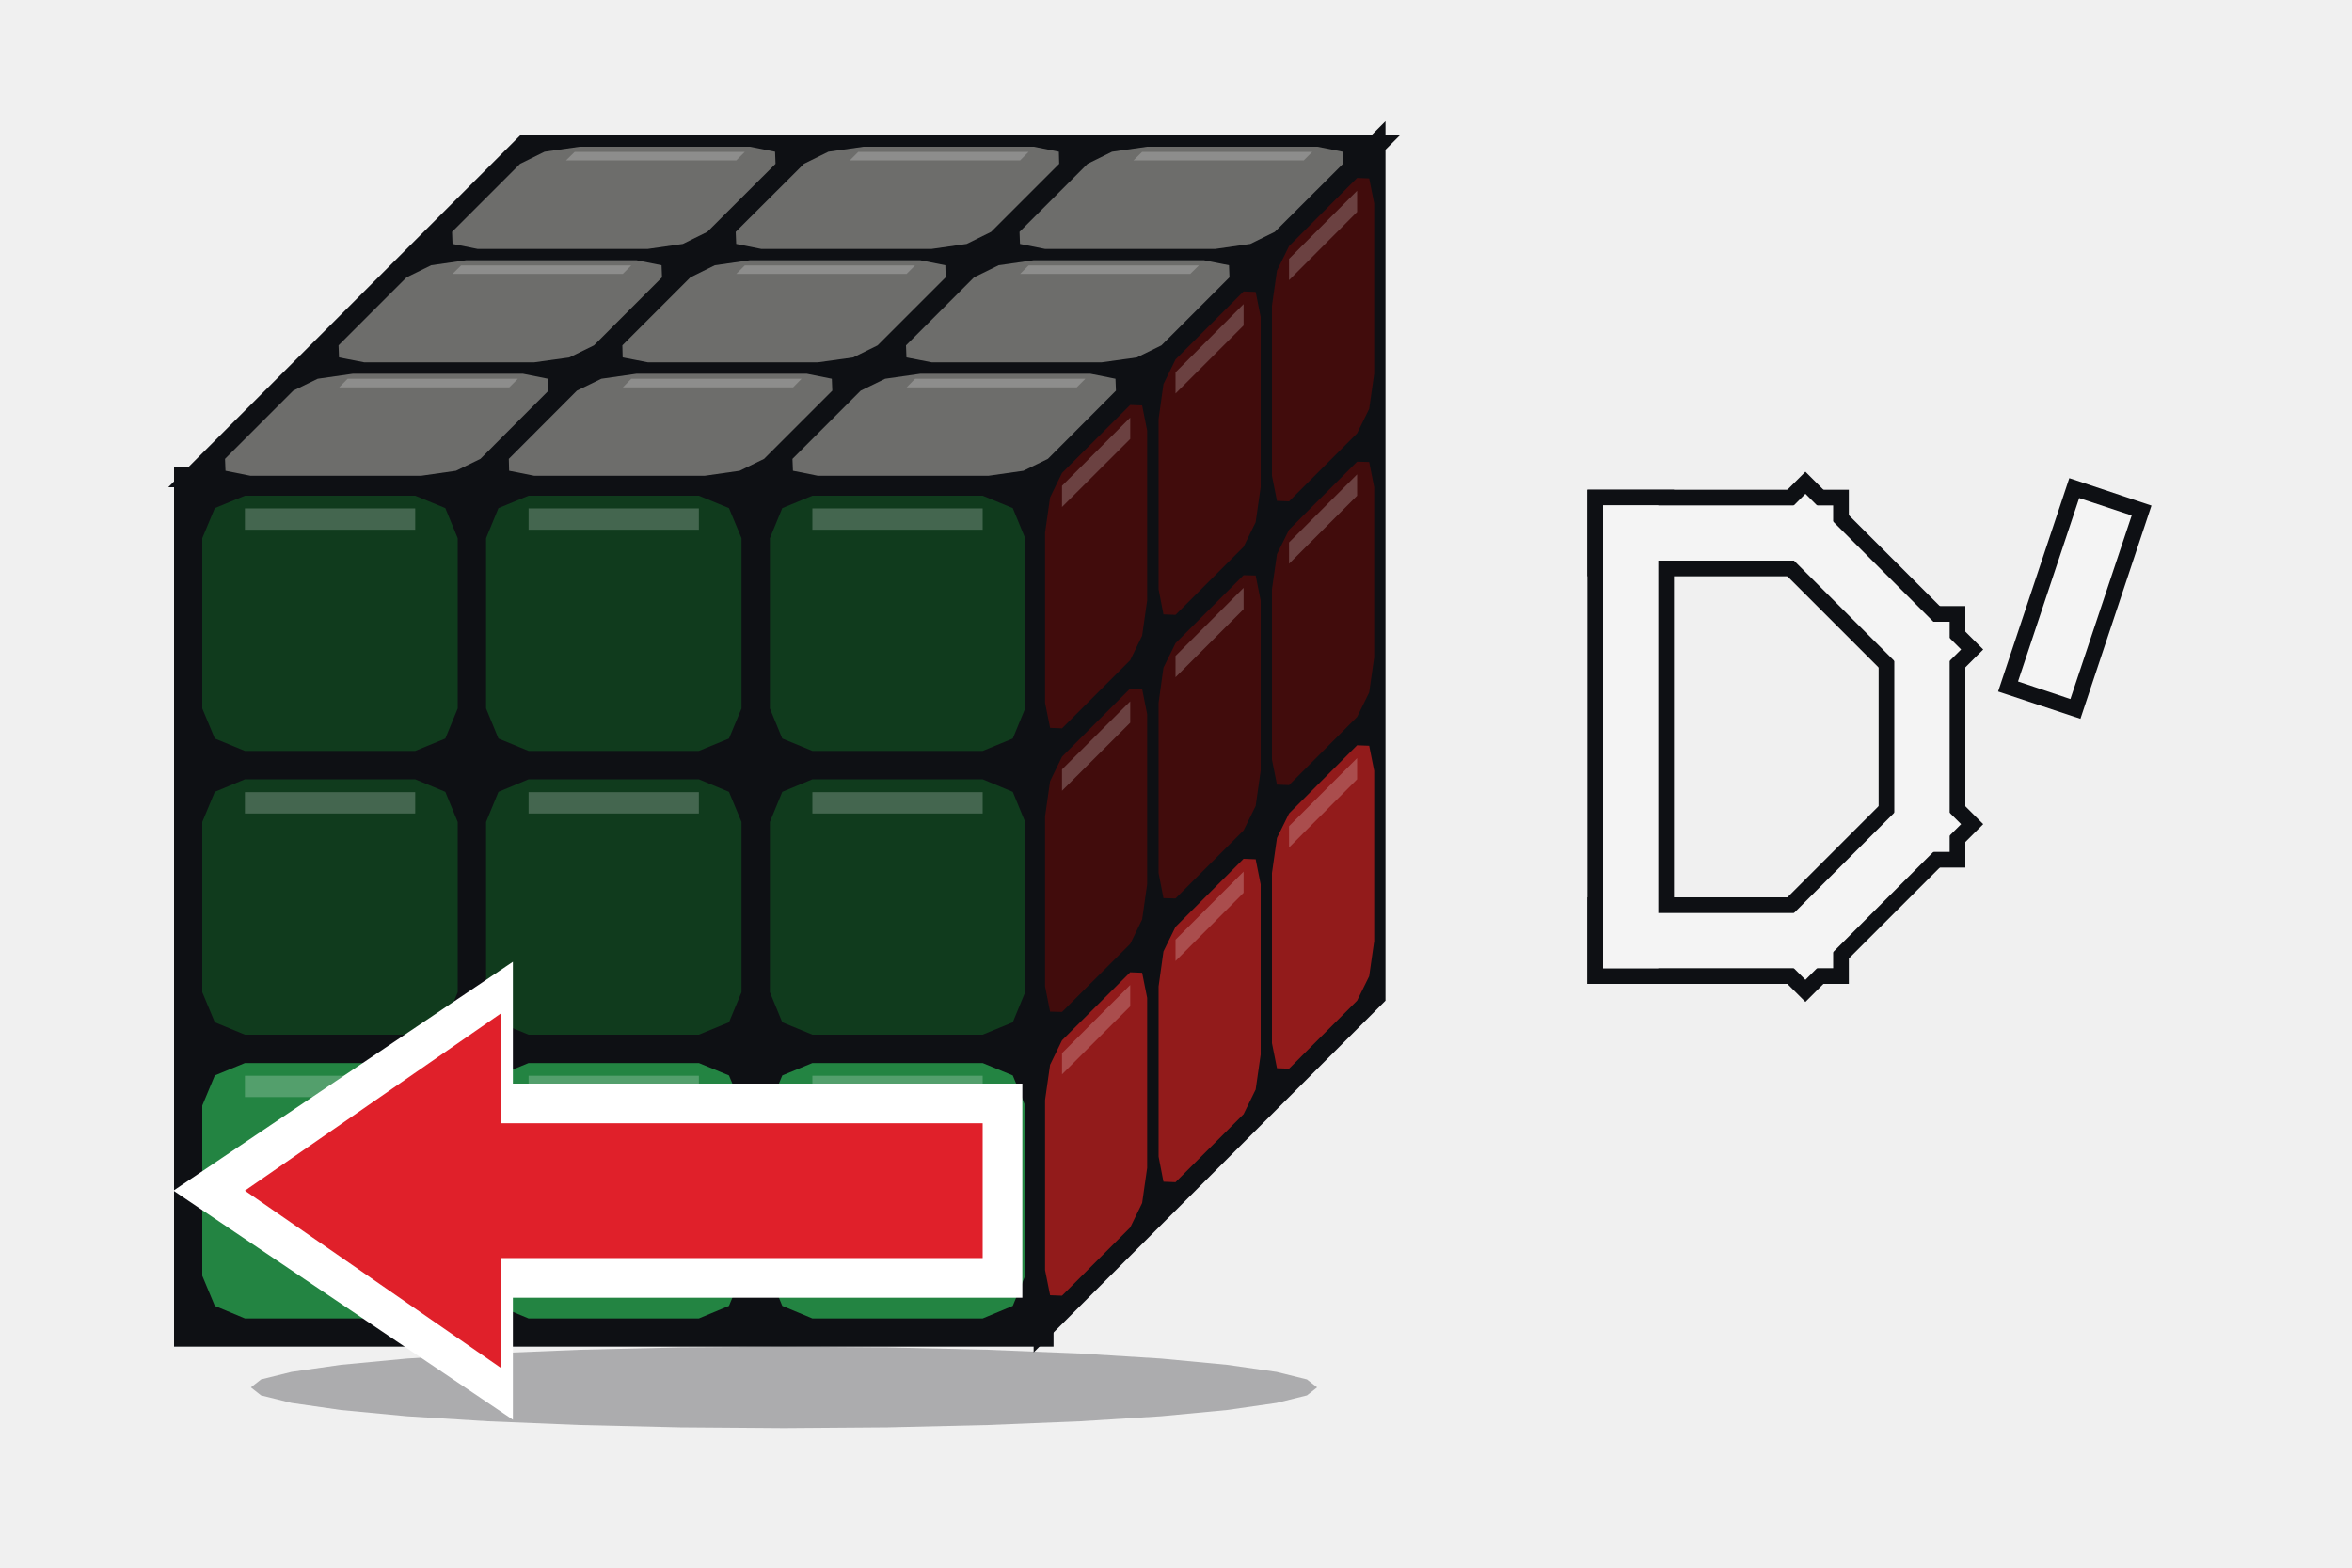
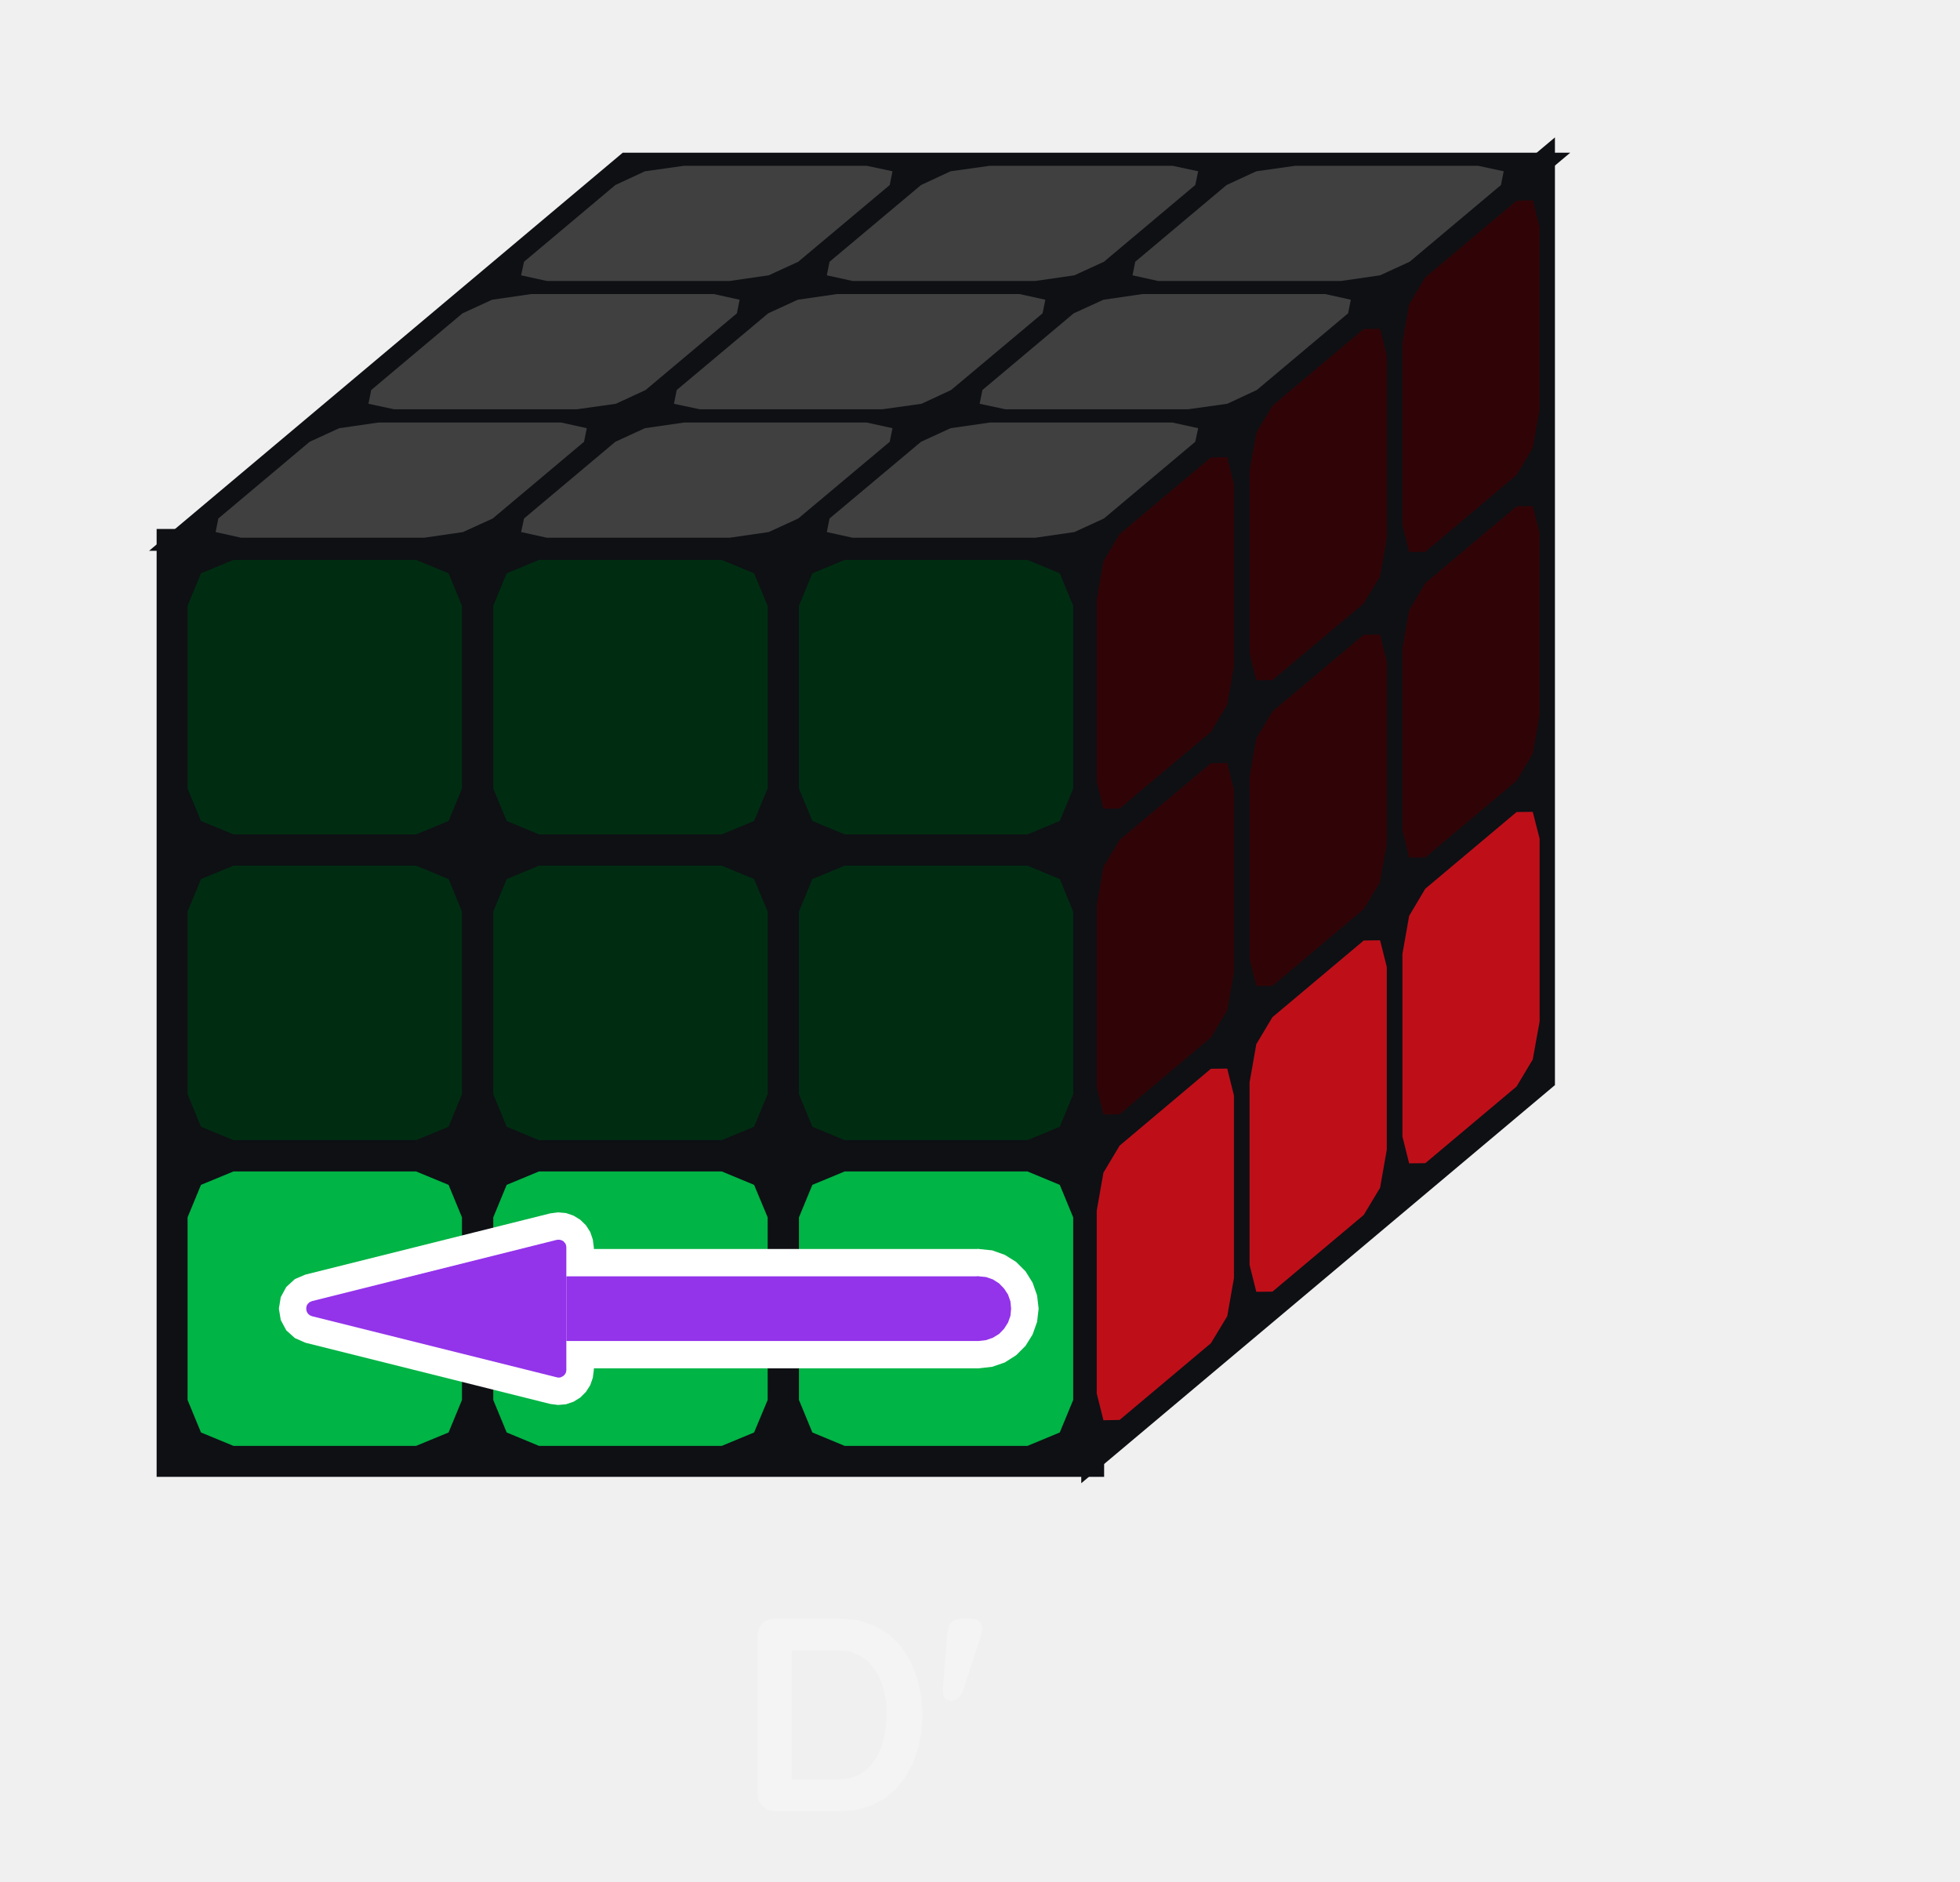
- <svg xmlns="http://www.w3.org/2000/svg" viewBox="0 0 150.00 100.00" width="144" height="96">
-   <polygon points="84.00,88.50 83.35,89.01 81.41,89.49 78.27,89.94 74.04,90.34 68.89,90.66 63.01,90.90 56.63,91.05 50.00,91.10 43.37,91.05 36.99,90.90 31.11,90.66 25.96,90.34 21.73,89.94 18.59,89.49 16.65,89.01 16.00,88.50 16.65,87.99 18.59,87.51 21.73,87.06 25.96,86.66 31.11,86.34 36.99,86.10 43.37,85.95 50.00,85.90 56.63,85.95 63.01,86.10 68.89,86.34 74.04,86.66 78.27,87.06 81.41,87.51 83.35,87.99" fill="#0e1014" fill-opacity="0.30" />
-   <polygon points="11.10,85.90 67.19,85.90 67.19,29.81 11.10,29.81" fill="#0e1014" />
-   <polygon points="10.73,31.08 66.83,31.08 89.27,8.64 33.17,8.64" fill="#0e1014" />
-   <polygon points="65.92,86.27 88.36,63.83 88.36,7.73 65.92,30.17" fill="#0e1014" />
-   <polygon points="49.46,10.45 49.43,9.68 47.83,9.36 36.97,9.36 34.73,9.68 33.17,10.45 28.83,14.79 28.86,15.56 30.46,15.88 41.31,15.88 43.55,15.56 45.11,14.79" fill="#6d6d6b" />
-   <polygon points="36.10,10.23 46.96,10.23 47.50,9.69 36.65,9.69" fill="#ffffff" fill-opacity="0.22" />
-   <polygon points="67.55,10.45 67.53,9.68 65.92,9.36 55.07,9.36 52.83,9.68 51.27,10.45 46.92,14.79 46.95,15.56 48.55,15.88 59.41,15.88 61.65,15.56 63.21,14.79" fill="#6d6d6b" />
-   <polygon points="54.20,10.23 65.06,10.23 65.60,9.69 54.74,9.69" fill="#ffffff" fill-opacity="0.22" />
-   <polygon points="85.65,10.45 85.62,9.68 84.02,9.36 73.16,9.36 70.92,9.68 69.36,10.45 65.02,14.79 65.05,15.56 66.65,15.88 77.50,15.88 79.74,15.56 81.30,14.79" fill="#6d6d6b" />
-   <polygon points="72.29,10.23 83.15,10.23 83.69,9.69 72.84,9.69" fill="#ffffff" fill-opacity="0.22" />
-   <polygon points="42.22,17.69 42.19,16.92 40.59,16.60 29.73,16.60 27.50,16.92 25.93,17.69 21.59,22.03 21.62,22.80 23.22,23.11 34.08,23.11 36.31,22.80 37.88,22.03" fill="#6d6d6b" />
-   <polygon points="28.86,17.47 39.72,17.47 40.26,16.93 29.41,16.93" fill="#ffffff" fill-opacity="0.22" />
-   <polygon points="60.31,17.69 60.29,16.92 58.69,16.60 47.83,16.60 45.59,16.92 44.03,17.69 39.69,22.03 39.71,22.80 41.31,23.11 52.17,23.11 54.41,22.80 55.97,22.03" fill="#6d6d6b" />
-   <polygon points="46.96,17.47 57.82,17.47 58.36,16.93 47.50,16.93" fill="#ffffff" fill-opacity="0.22" />
-   <polygon points="78.41,17.69 78.38,16.92 76.78,16.60 65.92,16.60 63.69,16.92 62.12,17.69 57.78,22.03 57.81,22.80 59.41,23.11 70.27,23.11 72.50,22.80 74.07,22.03" fill="#6d6d6b" />
-   <polygon points="65.06,17.47 75.91,17.47 76.46,16.93 65.60,16.93" fill="#ffffff" fill-opacity="0.22" />
-   <polygon points="34.98,24.92 34.95,24.16 33.35,23.84 22.50,23.84 20.26,24.16 18.70,24.92 14.35,29.27 14.38,30.03 15.98,30.35 26.84,30.35 29.08,30.03 30.64,29.27" fill="#6d6d6b" />
-   <polygon points="21.63,24.71 32.48,24.71 33.03,24.16 22.17,24.16" fill="#ffffff" fill-opacity="0.22" />
-   <polygon points="53.08,24.92 53.05,24.16 51.45,23.84 40.59,23.84 38.35,24.16 36.79,24.92 32.45,29.27 32.47,30.03 34.08,30.35 44.93,30.35 47.17,30.03 48.73,29.27" fill="#6d6d6b" />
-   <polygon points="39.72,24.71 50.58,24.71 51.12,24.16 40.26,24.16" fill="#ffffff" fill-opacity="0.22" />
-   <polygon points="71.17,24.92 71.14,24.16 69.54,23.84 58.69,23.84 56.45,24.16 54.89,24.92 50.54,29.27 50.57,30.03 52.17,30.35 63.03,30.35 65.27,30.03 66.83,29.27" fill="#6d6d6b" />
-   <polygon points="57.82,24.71 68.67,24.71 69.22,24.16 58.36,24.16" fill="#ffffff" fill-opacity="0.22" />
-   <polygon points="73.16,27.46 72.84,25.86 72.08,25.83 67.73,30.17 66.97,31.73 66.65,33.97 66.65,44.83 66.97,46.43 67.73,46.46 72.08,42.11 72.84,40.55 73.16,38.31" fill="#410c0c" />
-   <polygon points="67.73,32.34 72.08,28.00 72.08,26.64 67.73,30.99" fill="#ffffff" fill-opacity="0.22" />
-   <polygon points="80.40,20.22 80.08,18.62 79.31,18.59 74.97,22.93 74.20,24.50 73.89,26.73 73.89,37.59 74.20,39.19 74.97,39.22 79.31,34.88 80.08,33.31 80.40,31.08" fill="#410c0c" />
-   <polygon points="74.97,25.10 79.31,20.76 79.31,19.40 74.97,23.75" fill="#ffffff" fill-opacity="0.22" />
-   <polygon points="87.64,12.98 87.32,11.38 86.55,11.35 82.21,15.70 81.44,17.26 81.12,19.50 81.12,30.35 81.44,31.95 82.21,31.98 86.55,27.64 87.32,26.08 87.64,23.84" fill="#410c0c" />
-   <polygon points="82.21,17.87 86.55,13.52 86.55,12.17 82.21,16.51" fill="#ffffff" fill-opacity="0.22" />
-   <polygon points="73.16,45.55 72.84,43.95 72.08,43.92 67.73,48.27 66.97,49.83 66.65,52.07 66.65,62.92 66.97,64.53 67.73,64.55 72.08,60.21 72.84,58.65 73.16,56.41" fill="#410c0c" />
-   <polygon points="67.73,50.44 72.08,46.10 72.08,44.74 67.73,49.08" fill="#ffffff" fill-opacity="0.22" />
-   <polygon points="80.40,38.31 80.08,36.71 79.31,36.69 74.97,41.03 74.20,42.59 73.89,44.83 73.89,55.69 74.20,57.29 74.97,57.31 79.31,52.97 80.08,51.41 80.40,49.17" fill="#410c0c" />
-   <polygon points="74.97,43.20 79.31,38.86 79.31,37.50 74.97,41.84" fill="#ffffff" fill-opacity="0.22" />
-   <polygon points="87.64,31.08 87.32,29.47 86.55,29.45 82.21,33.79 81.44,35.35 81.12,37.59 81.12,48.45 81.44,50.05 82.21,50.08 86.55,45.73 87.32,44.17 87.64,41.93" fill="#410c0c" />
-   <polygon points="82.21,35.96 86.55,31.62 86.55,30.26 82.21,34.60" fill="#ffffff" fill-opacity="0.22" />
-   <polygon points="73.16,63.65 72.84,62.05 72.08,62.02 67.73,66.36 66.97,67.92 66.65,70.16 66.65,81.02 66.97,82.62 67.73,82.65 72.08,78.30 72.84,76.74 73.16,74.50" fill="#921b1b" />
-   <polygon points="67.73,68.53 72.08,64.19 72.08,62.83 67.73,67.18" fill="#ffffff" fill-opacity="0.22" />
-   <polygon points="80.40,56.41 80.08,54.81 79.31,54.78 74.97,59.12 74.20,60.69 73.89,62.92 73.89,73.78 74.20,75.38 74.97,75.41 79.31,71.07 80.08,69.50 80.40,67.27" fill="#921b1b" />
-   <polygon points="74.97,61.30 79.31,56.95 79.31,55.60 74.97,59.94" fill="#ffffff" fill-opacity="0.22" />
-   <polygon points="87.64,49.17 87.32,47.57 86.55,47.54 82.21,51.89 81.44,53.45 81.12,55.69 81.12,66.54 81.44,68.14 82.21,68.17 86.55,63.83 87.32,62.27 87.64,60.03" fill="#921b1b" />
-   <polygon points="82.21,54.06 86.55,49.71 86.55,48.36 82.21,52.70" fill="#ffffff" fill-opacity="0.22" />
-   <polygon points="29.19,34.33 28.40,32.41 26.48,31.62 15.62,31.62 13.70,32.41 12.90,34.33 12.90,45.19 13.70,47.11 15.62,47.90 26.48,47.90 28.40,47.11 29.19,45.19" fill="#103b1d" />
-   <polygon points="15.62,33.79 26.48,33.79 26.48,32.43 15.62,32.43" fill="#ffffff" fill-opacity="0.22" />
-   <polygon points="47.29,34.33 46.49,32.41 44.57,31.62 33.71,31.62 31.79,32.41 31.00,34.33 31.00,45.19 31.79,47.11 33.71,47.90 44.57,47.90 46.49,47.11 47.29,45.19" fill="#103b1d" />
-   <polygon points="33.71,33.79 44.57,33.79 44.57,32.43 33.71,32.43" fill="#ffffff" fill-opacity="0.22" />
-   <polygon points="65.38,34.33 64.59,32.41 62.67,31.62 51.81,31.62 49.89,32.41 49.10,34.33 49.10,45.19 49.89,47.11 51.81,47.90 62.67,47.90 64.59,47.11 65.38,45.19" fill="#103b1d" />
-   <polygon points="51.81,33.79 62.67,33.79 62.67,32.43 51.81,32.43" fill="#ffffff" fill-opacity="0.22" />
-   <polygon points="29.19,52.43 28.40,50.51 26.48,49.71 15.62,49.71 13.70,50.51 12.90,52.43 12.90,63.29 13.70,65.21 15.62,66.00 26.48,66.00 28.40,65.21 29.19,63.29" fill="#103b1d" />
-   <polygon points="15.62,51.89 26.48,51.89 26.48,50.53 15.62,50.53" fill="#ffffff" fill-opacity="0.22" />
-   <polygon points="47.29,52.43 46.49,50.51 44.57,49.71 33.71,49.71 31.79,50.51 31.00,52.43 31.00,63.29 31.79,65.21 33.71,66.00 44.57,66.00 46.49,65.21 47.29,63.29" fill="#103b1d" />
-   <polygon points="33.71,51.89 44.57,51.89 44.57,50.53 33.71,50.53" fill="#ffffff" fill-opacity="0.22" />
-   <polygon points="65.38,52.43 64.59,50.51 62.67,49.71 51.81,49.71 49.89,50.51 49.10,52.43 49.10,63.29 49.89,65.21 51.81,66.00 62.67,66.00 64.59,65.21 65.38,63.29" fill="#103b1d" />
-   <polygon points="51.81,51.89 62.67,51.89 62.67,50.53 51.81,50.53" fill="#ffffff" fill-opacity="0.22" />
-   <polygon points="29.19,70.52 28.40,68.60 26.48,67.81 15.62,67.81 13.70,68.60 12.90,70.52 12.90,81.38 13.70,83.30 15.62,84.10 26.48,84.10 28.40,83.30 29.19,81.38" fill="#238442" />
-   <polygon points="15.62,69.98 26.48,69.98 26.48,68.62 15.62,68.62" fill="#ffffff" fill-opacity="0.22" />
-   <polygon points="47.29,70.52 46.49,68.60 44.57,67.81 33.71,67.81 31.79,68.60 31.00,70.52 31.00,81.38 31.79,83.30 33.71,84.10 44.57,84.10 46.49,83.30 47.29,81.38" fill="#238442" />
-   <polygon points="33.71,69.98 44.57,69.98 44.57,68.62 33.71,68.62" fill="#ffffff" fill-opacity="0.22" />
-   <polygon points="65.38,70.52 64.59,68.60 62.67,67.81 51.81,67.81 49.89,68.60 49.10,70.52 49.10,81.38 49.89,83.30 51.81,84.10 62.67,84.10 64.59,83.30 65.38,81.38" fill="#238442" />
-   <polygon points="51.81,69.98 62.67,69.98 62.67,68.62 51.81,68.62" fill="#ffffff" fill-opacity="0.22" />
-   <polygon points="65.20,82.78 31.95,82.78 31.95,69.12 65.20,69.12" fill="#ffffff" />
-   <polygon points="32.71,90.56 11.06,75.95 32.71,61.35" fill="#ffffff" />
-   <polygon points="62.67,80.25 31.95,80.25 31.95,71.65 62.67,71.65" fill="#e0202a" />
-   <polygon points="31.95,87.26 15.62,75.95 31.95,64.64" fill="#e0202a" />
-   <polygon points="101.24,31.24 101.24,62.76 106.76,62.76 106.76,31.24" fill="#0e1014" />
-   <polygon points="101.24,62.76 117.91,62.76 117.91,57.24 101.24,57.24" fill="#0e1014" />
-   <polygon points="115.14,63.91 126.48,52.57 122.57,48.66 111.23,60.00" fill="#0e1014" />
-   <polygon points="125.34,55.34 125.34,38.66 119.81,38.66 119.81,55.34" fill="#0e1014" />
-   <polygon points="126.48,41.43 115.14,30.09 111.23,34.00 122.57,45.34" fill="#0e1014" />
-   <polygon points="117.91,31.24 101.24,31.24 101.24,36.76 117.91,36.76" fill="#0e1014" />
-   <polygon points="131.97,30.50 127.43,44.11 132.68,45.85 137.21,32.25" fill="#0e1014" />
-   <polygon points="102.24,32.24 102.24,61.76 105.76,61.76 105.76,32.24" fill="#f4f4f4" />
-   <polygon points="102.24,61.76 116.91,61.76 116.91,58.24 102.24,58.24" fill="#f4f4f4" />
-   <polygon points="115.14,62.50 125.07,52.57 122.57,50.08 112.65,60.00" fill="#f4f4f4" />
-   <polygon points="124.34,54.34 124.34,39.66 120.81,39.66 120.81,54.34" fill="#f4f4f4" />
-   <polygon points="125.07,41.43 115.14,31.50 112.65,34.00 122.57,43.92" fill="#f4f4f4" />
-   <polygon points="116.91,32.24 102.24,32.24 102.24,35.76 116.91,35.76" fill="#f4f4f4" />
-   <polygon points="132.60,31.77 128.70,43.47 132.04,44.59 135.95,32.88" fill="#f4f4f4" />
+ <svg xmlns="http://www.w3.org/2000/svg" viewBox="0 0 114.00 109.20" width="100" height="96">
+   <polygon points="9.11,85.76 64.22,85.76 64.22,30.64 9.11,30.64" fill="#0e1014" />
+   <polygon points="8.67,31.91 63.78,31.91 91.33,8.76 36.22,8.76" fill="#0e1014" />
+   <polygon points="62.89,86.13 90.44,62.98 90.44,7.87 62.89,31.02" fill="#0e1014" />
+   <polygon points="51.75,10.64 51.91,9.84 50.41,9.52 39.79,9.52 37.51,9.84 35.79,10.64 30.48,15.10 30.31,15.89 31.81,16.22 42.43,16.22 44.71,15.89 46.43,15.10" fill="#404040" />
+   <polygon points="69.52,10.64 69.69,9.84 68.19,9.52 57.57,9.52 55.29,9.84 53.57,10.64 48.25,15.10 48.09,15.89 49.59,16.22 60.21,16.22 62.49,15.89 64.21,15.10" fill="#404040" />
+   <polygon points="87.30,10.64 87.46,9.84 85.97,9.52 75.34,9.52 73.07,9.84 71.34,10.64 66.03,15.10 65.87,15.89 67.36,16.22 77.99,16.22 80.27,15.89 81.99,15.10" fill="#404040" />
+   <polygon points="42.86,18.10 43.02,17.31 41.52,16.98 30.90,16.98 28.62,17.31 26.90,18.10 21.59,22.56 21.43,23.36 22.92,23.68 33.55,23.68 35.82,23.36 37.55,22.56" fill="#404040" />
+   <polygon points="60.64,18.10 60.80,17.31 59.30,16.98 48.68,16.98 46.40,17.31 44.68,18.10 39.36,22.56 39.20,23.36 40.70,23.68 51.32,23.68 53.60,23.36 55.32,22.56" fill="#404040" />
+   <polygon points="78.41,18.10 78.57,17.31 77.08,16.98 66.45,16.98 64.18,17.31 62.45,18.10 57.14,22.56 56.98,23.36 58.48,23.68 69.10,23.68 71.38,23.36 73.10,22.56" fill="#404040" />
+   <polygon points="33.97,25.57 34.13,24.78 32.64,24.45 22.01,24.45 19.73,24.78 18.01,25.57 12.70,30.03 12.54,30.82 14.03,31.15 24.66,31.15 26.93,30.82 28.66,30.03" fill="#404040" />
+   <polygon points="51.75,25.57 51.91,24.78 50.41,24.45 39.79,24.45 37.51,24.78 35.79,25.57 30.48,30.03 30.31,30.82 31.81,31.15 42.43,31.15 44.71,30.82 46.43,30.03" fill="#404040" />
+   <polygon points="69.52,25.57 69.69,24.78 68.19,24.45 57.57,24.45 55.29,24.78 53.57,25.57 48.25,30.03 48.09,30.82 49.59,31.15 60.21,31.15 62.49,30.82 64.21,30.03" fill="#404040" />
+   <polygon points="71.77,28.03 71.38,26.47 70.43,26.48 65.12,30.94 64.18,32.51 63.79,34.73 63.79,45.35 64.18,46.91 65.12,46.90 70.43,42.44 71.38,40.86 71.77,38.65" fill="#300406" />
+   <polygon points="80.66,20.56 80.27,19.00 79.32,19.01 74.01,23.47 73.07,25.05 72.68,27.26 72.68,37.89 73.07,39.44 74.01,39.43 79.32,34.97 80.27,33.40 80.66,31.18" fill="#300406" />
+   <polygon points="89.55,13.09 89.15,11.53 88.21,11.55 82.90,16.01 81.96,17.58 81.57,19.79 81.57,30.42 81.96,31.98 82.90,31.97 88.21,27.50 89.15,25.93 89.55,23.72" fill="#300406" />
+   <polygon points="71.77,45.80 71.38,44.25 70.43,44.26 65.12,48.72 64.18,50.29 63.79,52.51 63.79,63.13 64.18,64.69 65.12,64.68 70.43,60.21 71.38,58.64 71.77,56.43" fill="#300406" />
+   <polygon points="80.66,38.34 80.27,36.78 79.32,36.79 74.01,41.25 73.07,42.83 72.68,45.04 72.68,55.66 73.07,57.22 74.01,57.21 79.32,52.75 80.27,51.17 80.66,48.96" fill="#300406" />
+   <polygon points="89.55,30.87 89.15,29.31 88.21,29.32 82.90,33.79 81.96,35.36 81.57,37.57 81.57,48.20 81.96,49.75 82.90,49.74 88.21,45.28 89.15,43.71 89.55,41.49" fill="#300406" />
+   <polygon points="71.77,63.58 71.38,62.02 70.43,62.03 65.12,66.50 64.18,68.07 63.79,70.28 63.79,80.91 64.18,82.47 65.12,82.45 70.43,77.99 71.38,76.42 71.77,74.21" fill="#be0f19" />
+   <polygon points="80.66,56.11 80.27,54.56 79.32,54.57 74.01,59.03 73.07,60.60 72.68,62.82 72.68,73.44 73.07,75.00 74.01,74.99 79.32,70.53 80.27,68.95 80.66,66.74" fill="#be0f19" />
+   <polygon points="89.55,48.65 89.15,47.09 88.21,47.10 82.90,51.56 81.96,53.14 81.57,55.35 81.57,65.97 81.96,67.53 82.90,67.52 88.21,63.06 89.15,61.49 89.55,59.27" fill="#be0f19" />
+   <polygon points="26.87,35.11 26.09,33.22 24.20,32.44 13.58,32.44 11.69,33.22 10.91,35.11 10.91,45.73 11.69,47.62 13.58,48.40 24.20,48.40 26.09,47.62 26.87,45.73" fill="#002d11" />
+   <polygon points="44.65,35.11 43.86,33.22 41.98,32.44 31.35,32.44 29.47,33.22 28.69,35.11 28.69,45.73 29.47,47.62 31.35,48.40 41.98,48.40 43.86,47.62 44.65,45.73" fill="#002d11" />
+   <polygon points="62.42,35.11 61.64,33.22 59.76,32.44 49.13,32.44 47.25,33.22 46.47,35.11 46.47,45.73 47.25,47.62 49.13,48.40 59.76,48.40 61.64,47.62 62.42,45.73" fill="#002d11" />
+   <polygon points="26.87,52.89 26.09,51.00 24.20,50.22 13.58,50.22 11.69,51.00 10.91,52.89 10.91,63.51 11.69,65.40 13.58,66.18 24.20,66.18 26.09,65.40 26.87,63.51" fill="#002d11" />
+   <polygon points="44.65,52.89 43.86,51.00 41.98,50.22 31.35,50.22 29.47,51.00 28.69,52.89 28.69,63.51 29.47,65.40 31.35,66.18 41.98,66.18 43.86,65.40 44.65,63.51" fill="#002d11" />
+   <polygon points="62.42,52.89 61.64,51.00 59.76,50.22 49.13,50.22 47.25,51.00 46.47,52.89 46.47,63.51 47.25,65.40 49.13,66.18 59.76,66.18 61.64,65.40 62.42,63.51" fill="#002d11" />
+   <polygon points="26.87,70.67 26.09,68.78 24.20,68.00 13.58,68.00 11.69,68.78 10.91,70.67 10.91,81.29 11.69,83.18 13.58,83.96 24.20,83.96 26.09,83.18 26.87,81.29" fill="#00b445" />
+   <polygon points="44.65,70.67 43.86,68.78 41.98,68.00 31.35,68.00 29.47,68.78 28.69,70.67 28.69,81.29 29.47,83.18 31.35,83.96 41.98,83.96 43.86,83.18 44.65,81.29" fill="#00b445" />
+   <polygon points="62.42,70.67 61.64,68.78 59.76,68.00 49.13,68.00 47.25,68.78 46.47,70.67 46.47,81.29 47.25,83.18 49.13,83.96 59.76,83.96 61.64,83.18 62.42,81.29" fill="#00b445" />
+   <polygon points="56.93,79.45 32.94,79.45 32.94,72.51 56.93,72.51" fill="#ffffff" />
+   <polygon points="60.41,75.98 60.32,75.21 60.06,74.47 59.65,73.81 59.10,73.26 58.44,72.85 57.71,72.59 56.93,72.51 56.16,72.59 55.43,72.85 54.77,73.26 54.22,73.81 53.80,74.47 53.55,75.21 53.46,75.98 53.55,76.75 53.80,77.48 54.22,78.14 54.77,78.69 55.43,79.11 56.16,79.36 56.93,79.45 57.71,79.36 58.44,79.11 59.10,78.69 59.65,78.14 60.06,77.48 60.32,76.75" fill="#ffffff" />
+   <polygon points="34.54,79.54 34.48,80.00 34.33,80.43 34.08,80.82 33.75,81.15 33.36,81.39 32.92,81.54 32.46,81.58 32.00,81.52 17.76,77.96 17.15,77.69 16.65,77.24 16.33,76.64 16.22,75.98 16.33,75.31 16.65,74.72 17.15,74.26 17.76,74.00 32.00,70.44 32.46,70.38 32.92,70.42 33.36,70.57 33.75,70.81 34.08,71.13 34.33,71.52 34.48,71.96 34.54,72.42" fill="#ffffff" />
+   <polygon points="56.93,77.86 32.94,77.86 32.94,74.10 56.93,74.10" fill="#9333ea" />
+   <polygon points="58.81,75.98 58.77,75.56 58.63,75.16 58.40,74.81 58.11,74.51 57.75,74.28 57.35,74.14 56.93,74.10 56.51,74.14 56.12,74.28 55.76,74.51 55.46,74.81 55.24,75.16 55.10,75.56 55.05,75.98 55.10,76.40 55.24,76.79 55.46,77.15 55.76,77.45 56.12,77.67 56.51,77.81 56.93,77.86 57.35,77.81 57.75,77.67 58.11,77.45 58.40,77.15 58.63,76.79 58.77,76.40" fill="#9333ea" />
+   <polygon points="32.94,79.54 32.93,79.64 32.90,79.73 32.84,79.82 32.77,79.89 32.68,79.94 32.59,79.98 32.48,79.99 32.38,79.97 18.15,76.42 18.01,76.36 17.90,76.26 17.83,76.12 17.81,75.98 17.83,75.83 17.90,75.70 18.01,75.60 18.15,75.54 32.38,71.98 32.48,71.97 32.59,71.98 32.68,72.01 32.77,72.06 32.84,72.14 32.90,72.22 32.93,72.32 32.94,72.42" fill="#9333ea" />
+   <polygon points="48.86,94.00 48.70,95.84 45.90,95.84 46.06,95.70 46.06,103.54 45.96,103.36 48.70,103.36 49.33,103.30 49.88,103.13 50.34,102.84 50.90,102.23 51.28,101.46 51.50,100.57 51.58,99.60 51.54,98.86 51.41,98.17 51.19,97.53 50.89,96.97 50.49,96.50 49.99,96.14 49.40,95.91 48.70,95.84 48.86,94.00 49.94,94.10 50.90,94.43 51.73,94.95 52.42,95.64 52.95,96.47 53.34,97.43 53.58,98.48 53.66,99.60 53.59,100.60 53.41,101.54 53.10,102.42 52.66,103.22 52.13,103.89 51.47,104.45 50.71,104.86 49.84,105.12 48.86,105.20 45.03,105.20 44.65,105.13 44.34,104.92 44.13,104.61 44.06,104.22 44.06,94.98 44.13,94.59 44.34,94.28 44.65,94.07 45.03,94.00" fill="#f4f4f4" />
+   <polygon points="55.10,94.77 55.22,94.34 55.50,94.09 55.93,94.00 56.42,94.00 56.81,94.06 57.05,94.25 57.14,94.54 57.08,94.91 55.99,98.26 55.83,98.55 55.60,98.73 55.30,98.78 55.02,98.71 54.87,98.50 54.84,98.13" fill="#f4f4f4" />
</svg>
